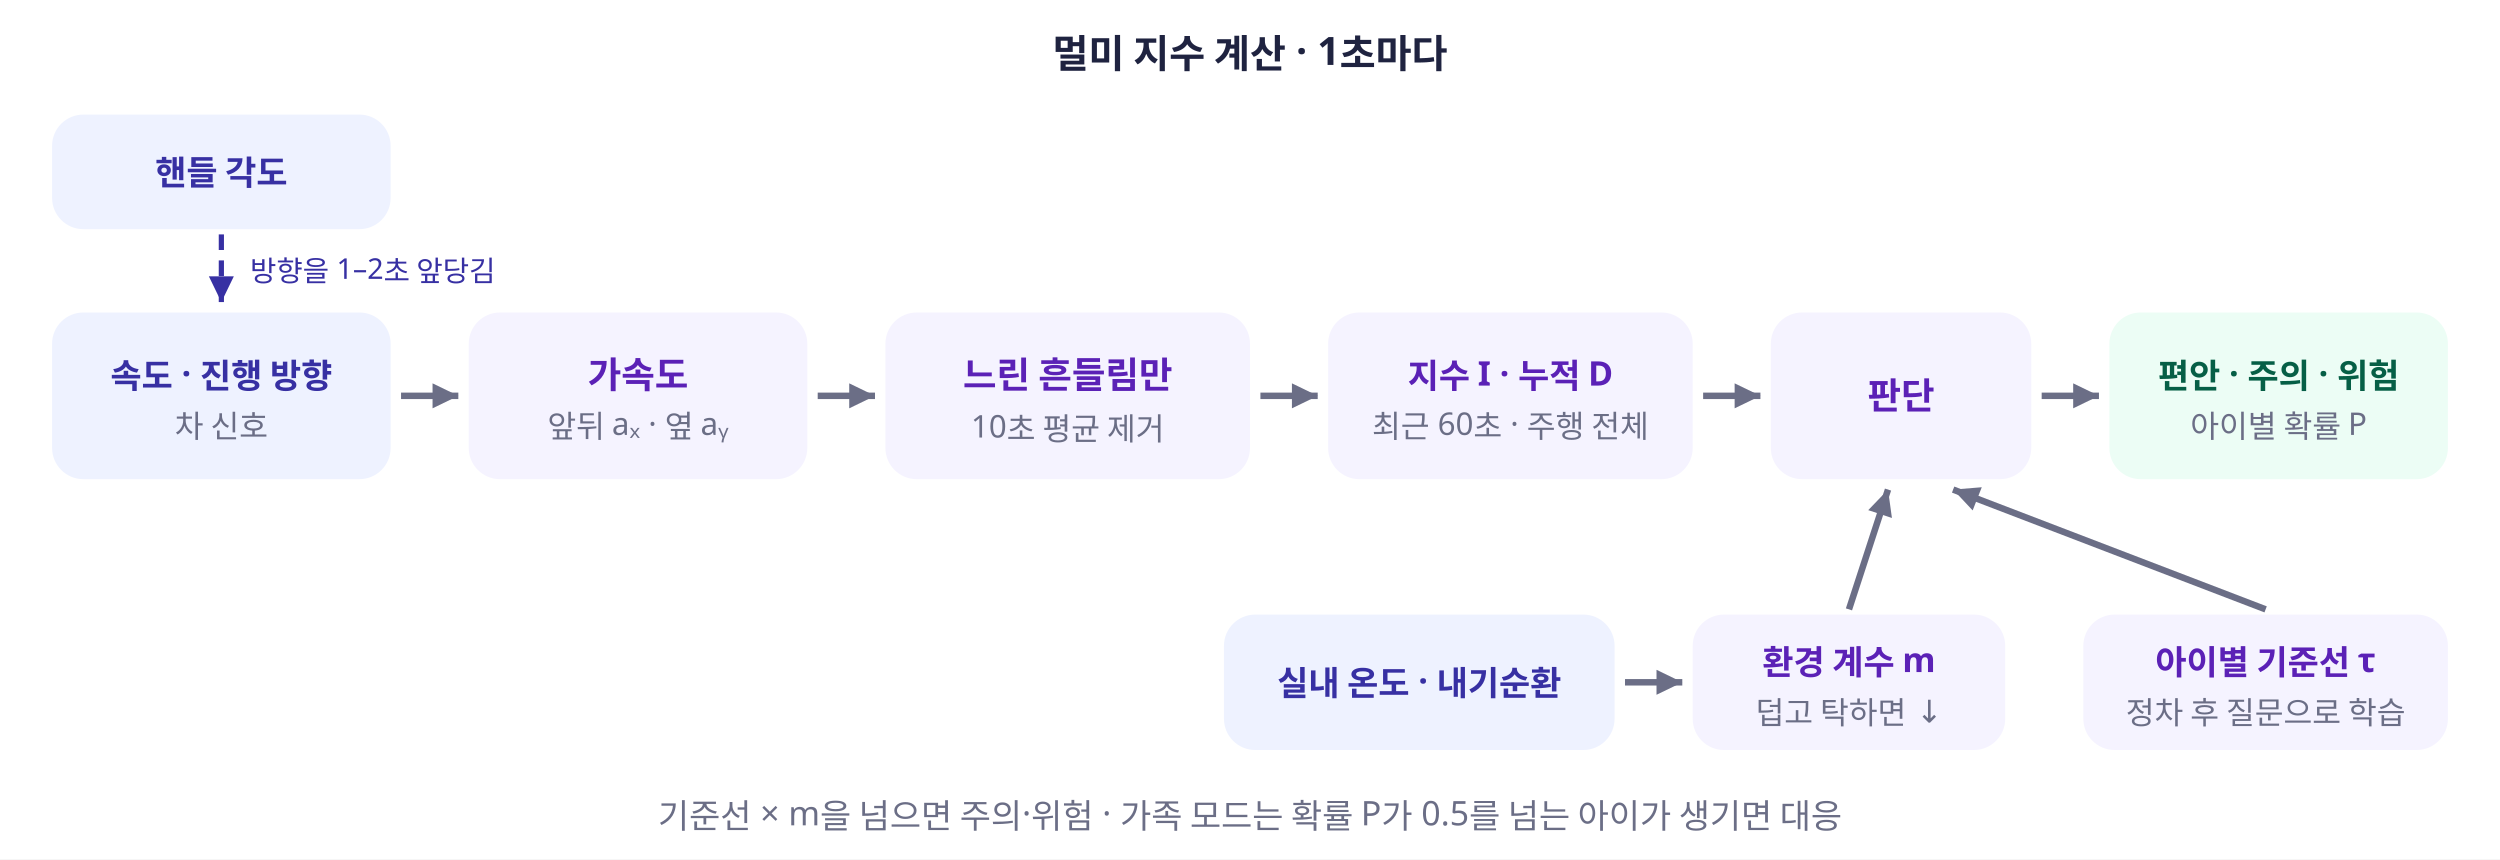
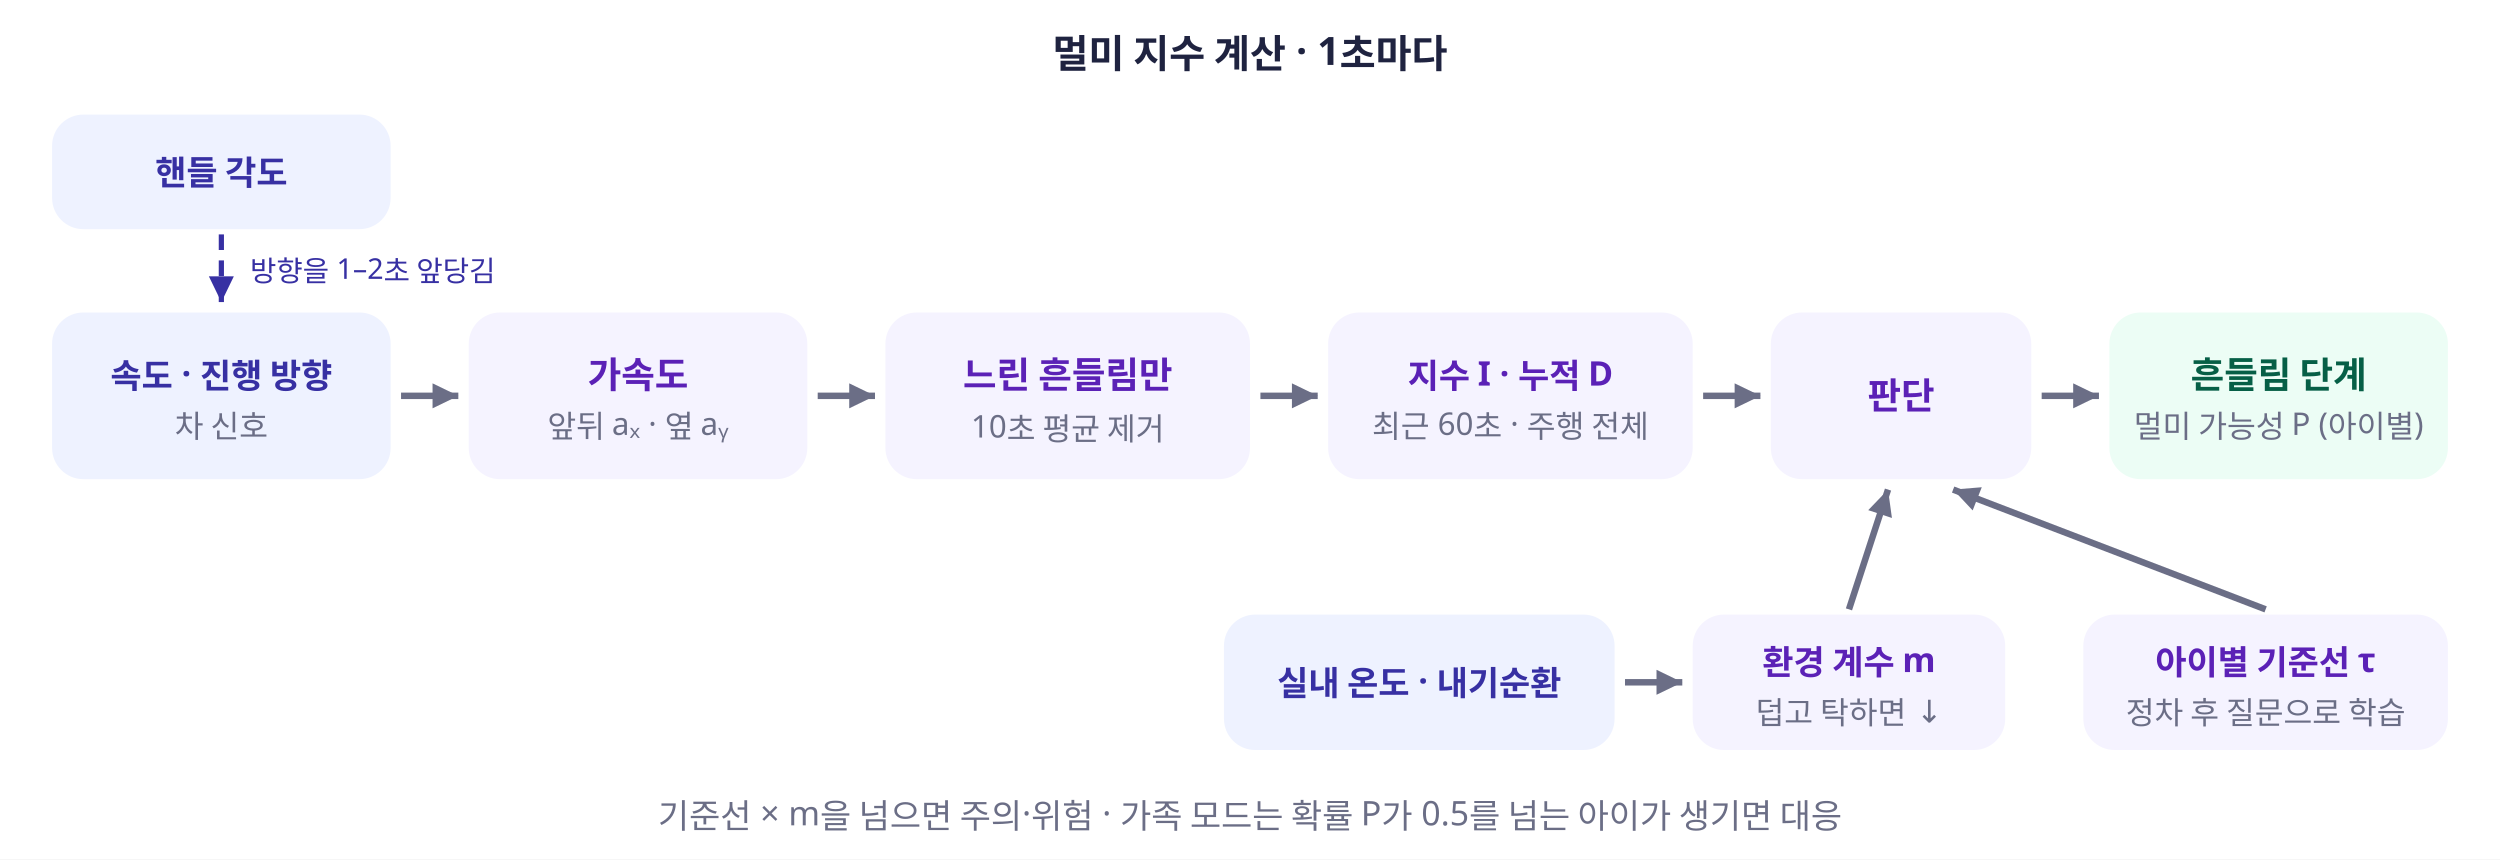
<svg xmlns="http://www.w3.org/2000/svg" viewBox="0 0 960 330" font-family="Apple SD Gothic Neo, Noto Sans KR, Malgun Gothic, sans-serif" font-size="13">
  <rect width="960" height="330" fill="#fff" />
  <text x="480.0" y="26.0" font-size="15" fill="#1F2340" text-anchor="middle" font-weight="700">멀미 지수 계산 · 1초마다</text>
  <rect x="20.0" y="120.0" width="130.0" height="64.0" rx="12" fill="#EEF2FF" />
  <text x="85.0" y="149.0" font-size="13" fill="#3730A3" text-anchor="middle" font-weight="700">속도 · 진행 방향</text>
  <text x="85.0" y="168.0" font-size="12" fill="#6B6E86" text-anchor="middle" font-weight="400">차 신호</text>
  <rect x="180.0" y="120.0" width="130.0" height="64.0" rx="12" fill="#F5F3FF" />
  <text x="245.0" y="149.0" font-size="14" fill="#5B21B6" text-anchor="middle" font-weight="700">가속도</text>
  <text x="245.0" y="168.0" font-size="12" fill="#6B6E86" text-anchor="middle" font-weight="400">앞뒤 aₓ · 옆 aᵧ</text>
  <rect x="340.0" y="120.0" width="140.0" height="64.0" rx="12" fill="#F5F3FF" />
  <text x="410.0" y="149.0" font-size="14" fill="#5B21B6" text-anchor="middle" font-weight="700">느린 흔들림만</text>
  <text x="410.0" y="168.0" font-size="12" fill="#6B6E86" text-anchor="middle" font-weight="400">10초 평균 제거</text>
  <rect x="510.0" y="120.0" width="140.0" height="64.0" rx="12" fill="#F5F3FF" />
  <text x="580.0" y="149.0" font-size="13" fill="#5B21B6" text-anchor="middle" font-weight="700">지수 I · 누적 D</text>
  <text x="580.0" y="168.0" font-size="12" fill="#6B6E86" text-anchor="middle" font-weight="400">최근 60초 · 주행 전체</text>
  <rect x="680.0" y="120.0" width="100.0" height="64.0" rx="12" fill="#F5F3FF" />
  <text x="730.0" y="157.0" font-size="14" fill="#5B21B6" text-anchor="middle" font-weight="700">판단</text>
  <rect x="810.0" y="120.0" width="130.0" height="64.0" rx="12" fill="#ECFDF5" />
-   <text x="875.0" y="149.0" font-size="13" fill="#065F46" text-anchor="middle" font-weight="700">편안 · 주의 · 위험</text>
-   <text x="875.0" y="168.0" font-size="12" fill="#6B6E86" text-anchor="middle" font-weight="400">아이별 확률 P</text>
+   <text x="875.0" y="149.0" font-size="14" fill="#065F46" text-anchor="middle" font-weight="700">흔들림 단계</text>
+   <text x="875.0" y="168.0" font-size="12" fill="#6B6E86" text-anchor="middle" font-weight="400">멀미 가능성 P (아이별)</text>
  <polyline points="154.0,152.0 176.0,152.0" fill="none" stroke="#6B6E86" stroke-width="2.5" stroke-linejoin="round" />
  <path d="M176.0 152.0 L166.1 156.8 L166.1 147.2 Z" fill="#6B6E86" />
  <polyline points="314.0,152.0 336.0,152.0" fill="none" stroke="#6B6E86" stroke-width="2.5" stroke-linejoin="round" />
  <path d="M336.0 152.0 L326.1 156.8 L326.1 147.2 Z" fill="#6B6E86" />
  <polyline points="484.0,152.0 506.0,152.0" fill="none" stroke="#6B6E86" stroke-width="2.5" stroke-linejoin="round" />
  <path d="M506.0 152.0 L496.1 156.8 L496.1 147.2 Z" fill="#6B6E86" />
  <polyline points="654.0,152.0 676.0,152.0" fill="none" stroke="#6B6E86" stroke-width="2.5" stroke-linejoin="round" />
  <path d="M676.0 152.0 L666.1 156.8 L666.1 147.2 Z" fill="#6B6E86" />
  <polyline points="784.0,152.0 806.0,152.0" fill="none" stroke="#6B6E86" stroke-width="2.5" stroke-linejoin="round" />
  <path d="M806.0 152.0 L796.1 156.8 L796.1 147.2 Z" fill="#6B6E86" />
  <rect x="20.0" y="44.0" width="130.0" height="44.0" rx="12" fill="#EEF2FF" />
  <text x="85.0" y="71.0" font-size="13" fill="#3730A3" text-anchor="middle" font-weight="700">핸들 각도</text>
  <polyline points="85.0,90.0 85.0,116.0" fill="none" stroke="#3730A3" stroke-width="2" stroke-linejoin="round" stroke-dasharray="6 4" />
  <path d="M85.0 116.0 L80.2 106.1 L89.8 106.1 Z" fill="#3730A3" />
  <text x="96.0" y="108.0" font-size="11" fill="#3730A3" text-anchor="start" font-weight="400">방향을 1–2초 앞당김</text>
  <rect x="470.0" y="236.0" width="150.0" height="52.0" rx="12" fill="#EEF2FF" />
  <text x="545.0" y="267.0" font-size="13" fill="#3730A3" text-anchor="middle" font-weight="700">실내 온도 · 내기순환</text>
  <rect x="650.0" y="236.0" width="120.0" height="52.0" rx="12" fill="#F5F3FF" />
  <text x="710.0" y="259.0" font-size="13" fill="#5B21B6" text-anchor="middle" font-weight="700">환경 계수 m</text>
  <text x="710.0" y="278.0" font-size="12" fill="#6B6E86" text-anchor="middle" font-weight="400">덥고 탁하면 ↓</text>
  <rect x="800.0" y="236.0" width="140.0" height="52.0" rx="12" fill="#F5F3FF" />
  <text x="870.0" y="259.0" font-size="13" fill="#5B21B6" text-anchor="middle" font-weight="700">아이별 기준선 τ</text>
  <text x="870.0" y="278.0" font-size="12" fill="#6B6E86" text-anchor="middle" font-weight="400">정차 후 질문으로 학습</text>
  <polyline points="624.0,262.0 646.0,262.0" fill="none" stroke="#6B6E86" stroke-width="2.5" stroke-linejoin="round" />
  <path d="M646.0 262.0 L636.1 266.8 L636.1 257.2 Z" fill="#6B6E86" />
  <polyline points="710.0,234.0 725.0,188.0" fill="none" stroke="#6B6E86" stroke-width="2.5" stroke-linejoin="round" />
  <path d="M725.0 188.0 L726.5 198.9 L717.4 195.9 Z" fill="#6B6E86" />
  <polyline points="870.0,234.0 750.0,188.0" fill="none" stroke="#6B6E86" stroke-width="2.5" stroke-linejoin="round" />
  <path d="M750.0 188.0 L761.0 187.1 L757.5 196.0 Z" fill="#6B6E86" />
  <text x="480.0" y="318.0" font-size="13" fill="#6B6E86" text-anchor="middle" font-weight="400">기준선 × m을 넘으면 주의·위험 · 가족 모드는 확률 P가 0.5를 넘는 아이가 생기면 대응</text>
</svg>
